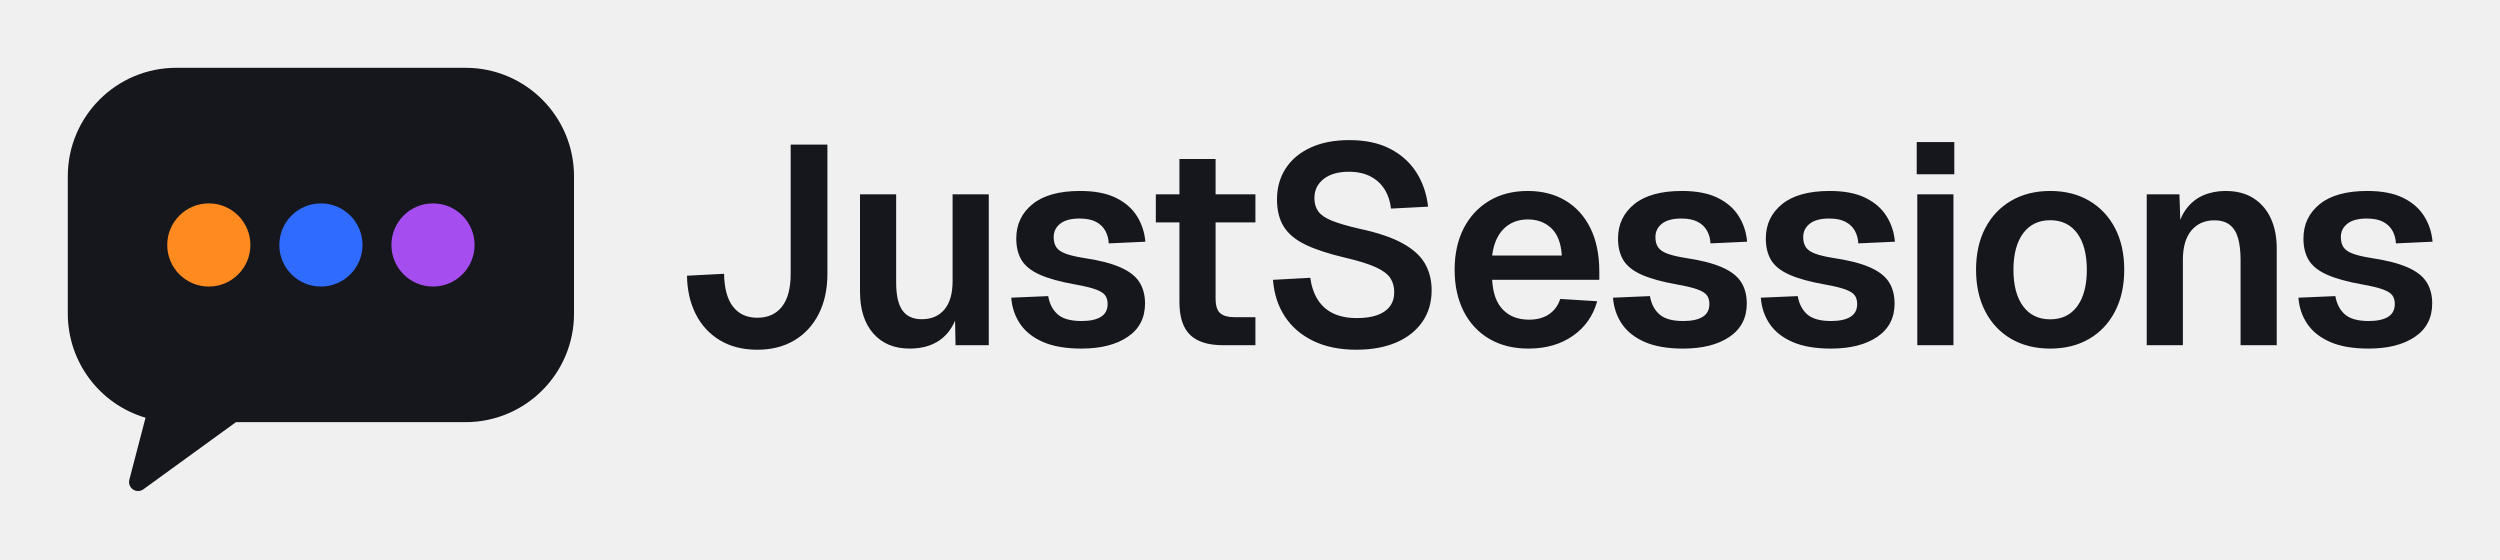
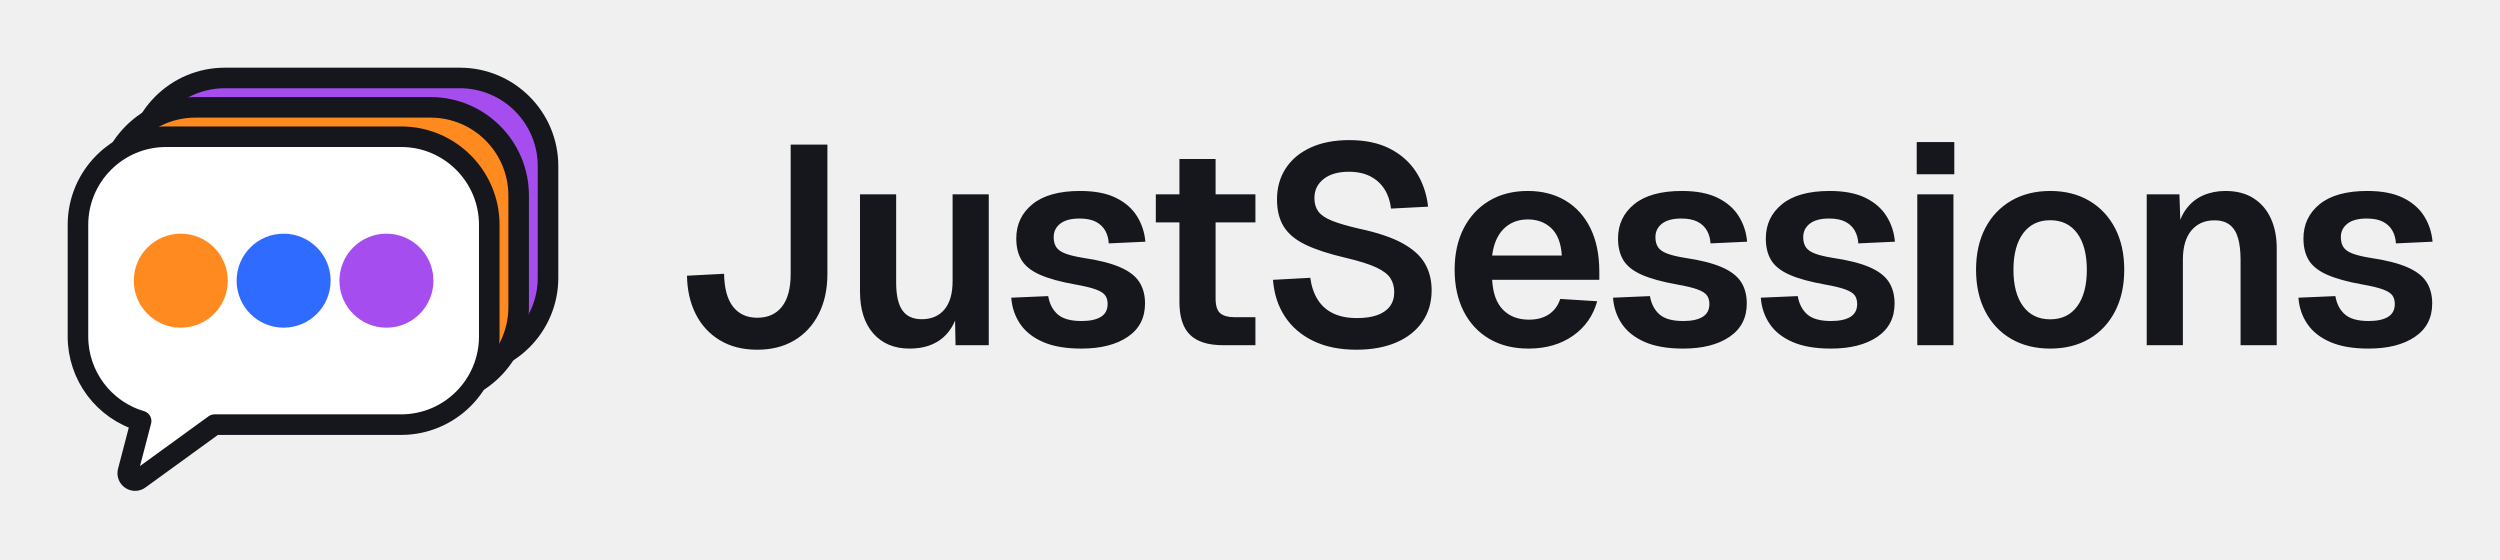
<svg xmlns="http://www.w3.org/2000/svg" width="885" height="198" viewBox="-24 -24 885 198">
-   <g transform="scale(0.32)">
-     <path d="M120,0 H440 A120,120 0 0 1 560,120 V272 A120,120 0 0 1 440,392 H186 L84,466 A10,10 0 0 1 68,456 L86,387.1 A120,120 0 0 1 0,272 V120 A120,120 0 0 1 120,0 Z" fill="#15171C" />
-     <circle cx="156" cy="196" r="46" fill="#FF8A1F" />
-     <circle cx="280" cy="196" r="46" fill="#2F6BFF" />
-     <circle cx="404" cy="196" r="46" fill="#A64DF0" />
+   <g transform="translate(3.6 3.6) scale(0.26)">
+     <path transform="translate(80 0)" d="M120,0 H440 A120,120 0 0 1 560,120 V272 A120,120 0 0 1 440,392 H186 L84,466 A10,10 0 0 1 68,456 L86,387.1 A120,120 0 0 1 0,272 V120 A120,120 0 0 1 120,0 Z" fill="#A64DF0" stroke="#15171C" stroke-width="28" stroke-linejoin="round" />
+     <path transform="translate(40 40)" d="M120,0 H440 A120,120 0 0 1 560,120 V272 A120,120 0 0 1 440,392 H186 L84,466 A10,10 0 0 1 68,456 L86,387.1 A120,120 0 0 1 0,272 V120 A120,120 0 0 1 120,0 Z" fill="#FF8A1F" stroke="#15171C" stroke-width="28" stroke-linejoin="round" />
+     <path transform="translate(0 80)" d="M120,0 H440 A120,120 0 0 1 560,120 V272 A120,120 0 0 1 440,392 H186 L84,466 A10,10 0 0 1 68,456 L86,387.1 A120,120 0 0 1 0,272 V120 A120,120 0 0 1 120,0 Z" fill="#FFFFFF" stroke="#15171C" stroke-width="28" stroke-linejoin="round" />
+     <g transform="translate(0 80)">
+       <circle cx="140" cy="196" r="64" fill="#FF8A1F" />
+       <circle cx="280" cy="196" r="64" fill="#2F6BFF" />
+       <circle cx="420" cy="196" r="64" fill="#A64DF0" />
+     </g>
  </g>
  <path transform="translate(213.7 98.2)" fill="#15171C" d="M30.38,1.60Q22.66,1.60 17.10,-1.77Q11.54,-5.14 8.57,-11.06Q5.60,-16.98 5.50,-24.60L18.62,-25.28Q18.76,-17.48 21.82,-13.60Q24.88,-9.72 30.38,-9.72Q36.02,-9.72 39.11,-13.64Q42.20,-17.56 42.20,-25.28L42.20,-71L55.20,-71L55.20,-25.28Q55.20,-17.06 52.10,-11.01Q49,-4.96 43.45,-1.68Q37.90,1.60 30.38,1.60ZM84.30,1.20Q76.16,1.20 71.45,-4.15Q66.74,-9.50 66.74,-19.02L66.74,-53.40L79.54,-53.40L79.54,-22.16Q79.54,-15.46 81.75,-12.33Q83.96,-9.20 88.58,-9.20Q93.76,-9.20 96.64,-12.65Q99.52,-16.10 99.52,-22.68L99.52,-53.40L112.32,-53.40L112.32,0L100.56,0L100.28,-14.66L101.94,-14.16Q100.66,-6.62 96.16,-2.71Q91.66,1.20 84.30,1.20ZM145.10,1.20Q136.92,1.20 131.57,-1.12Q126.22,-3.44 123.45,-7.51Q120.68,-11.58 120.28,-16.82L133.36,-17.38Q134.08,-13.22 136.75,-10.89Q139.42,-8.56 145.14,-8.56Q149.62,-8.56 152.01,-10.03Q154.40,-11.50 154.40,-14.60Q154.40,-16.42 153.55,-17.62Q152.70,-18.82 150.24,-19.73Q147.78,-20.64 143.02,-21.48Q134.94,-22.92 130.36,-24.98Q125.78,-27.04 123.92,-30.14Q122.06,-33.24 122.06,-37.76Q122.06,-45.26 127.81,-49.93Q133.56,-54.60 144.68,-54.60Q152.40,-54.60 157.33,-52.17Q162.26,-49.74 164.80,-45.66Q167.34,-41.58 167.76,-36.64L154.80,-36.04Q154.68,-38.54 153.56,-40.54Q152.44,-42.54 150.24,-43.69Q148.04,-44.84 144.48,-44.84Q139.94,-44.84 137.62,-43.02Q135.30,-41.20 135.30,-38.24Q135.30,-36.08 136.23,-34.69Q137.16,-33.30 139.47,-32.43Q141.78,-31.56 145.74,-30.92Q153.98,-29.70 158.78,-27.62Q163.58,-25.54 165.61,-22.39Q167.64,-19.24 167.64,-14.76Q167.64,-7.10 161.51,-2.95Q155.38,1.20 145.10,1.20ZM195.28,0Q187.32,0 183.57,-3.68Q179.82,-7.36 179.82,-15.28L179.82,-65.92L192.62,-65.92L192.62,-16.52Q192.62,-12.76 194.24,-11.34Q195.86,-9.92 199.20,-9.92L206.72,-9.92L206.72,0ZM171.46,-43.48L171.46,-53.40L206.72,-53.40L206.72,-43.48ZM242.48,1.60Q233.64,1.60 227.22,-1.50Q220.80,-4.60 217.15,-10.15Q213.50,-15.70 212.94,-23.14L226.14,-23.86Q226.76,-19.28 228.80,-16.08Q230.84,-12.88 234.29,-11.24Q237.74,-9.60 242.68,-9.60Q246.88,-9.60 249.82,-10.64Q252.76,-11.68 254.31,-13.74Q255.86,-15.80 255.86,-18.80Q255.86,-21.54 254.55,-23.65Q253.24,-25.76 249.53,-27.51Q245.82,-29.26 238.56,-30.96Q229.76,-33.02 224.45,-35.58Q219.14,-38.14 216.75,-41.98Q214.36,-45.82 214.36,-51.60Q214.36,-57.84 217.43,-62.57Q220.50,-67.30 226.24,-69.95Q231.98,-72.60 239.96,-72.60Q248.44,-72.60 254.36,-69.55Q260.28,-66.50 263.68,-61.20Q267.08,-55.90 267.84,-49.04L254.72,-48.36Q254.28,-52.26 252.43,-55.19Q250.58,-58.12 247.42,-59.76Q244.26,-61.40 239.76,-61.40Q234.12,-61.40 230.86,-58.83Q227.60,-56.26 227.60,-52.08Q227.60,-49.22 228.99,-47.33Q230.38,-45.44 233.84,-44.05Q237.30,-42.66 243.64,-41.20Q253.18,-39.16 258.77,-36.09Q264.36,-33.02 266.73,-28.90Q269.10,-24.78 269.10,-19.48Q269.10,-13 265.80,-8.25Q262.50,-3.50 256.52,-0.95Q250.54,1.60 242.48,1.60ZM303.38,1.20Q295.40,1.20 289.53,-2.24Q283.66,-5.68 280.45,-11.97Q277.24,-18.26 277.24,-26.70Q277.24,-35.14 280.45,-41.38Q283.66,-47.62 289.47,-51.11Q295.28,-54.60 303.14,-54.60Q310.76,-54.60 316.48,-51.19Q322.20,-47.78 325.33,-41.38Q328.46,-34.98 328.46,-26L328.46,-23.14L290.52,-23.14Q290.90,-16.08 294.35,-12.56Q297.80,-9.04 303.54,-9.04Q307.82,-9.04 310.65,-10.95Q313.48,-12.86 314.62,-16.38L327.70,-15.56Q325.56,-7.82 319.09,-3.31Q312.62,1.20 303.38,1.20ZM290.52,-31.74L315.18,-31.74Q314.78,-38.24 311.51,-41.38Q308.24,-44.52 303.14,-44.52Q298,-44.52 294.65,-41.23Q291.30,-37.94 290.52,-31.74ZM358.12,1.20Q349.94,1.20 344.59,-1.12Q339.24,-3.44 336.47,-7.51Q333.70,-11.58 333.30,-16.82L346.38,-17.38Q347.10,-13.22 349.77,-10.89Q352.44,-8.56 358.16,-8.56Q362.64,-8.56 365.03,-10.03Q367.42,-11.50 367.42,-14.60Q367.42,-16.42 366.57,-17.62Q365.72,-18.82 363.26,-19.73Q360.80,-20.64 356.04,-21.48Q347.96,-22.92 343.38,-24.98Q338.80,-27.04 336.94,-30.14Q335.08,-33.24 335.08,-37.76Q335.08,-45.26 340.83,-49.93Q346.58,-54.60 357.70,-54.60Q365.42,-54.60 370.35,-52.17Q375.28,-49.74 377.82,-45.66Q380.36,-41.58 380.78,-36.64L367.82,-36.04Q367.70,-38.54 366.58,-40.54Q365.46,-42.54 363.26,-43.69Q361.06,-44.84 357.50,-44.84Q352.96,-44.84 350.64,-43.02Q348.32,-41.20 348.32,-38.24Q348.32,-36.08 349.25,-34.69Q350.18,-33.30 352.49,-32.43Q354.80,-31.56 358.76,-30.92Q367,-29.70 371.80,-27.62Q376.60,-25.54 378.63,-22.39Q380.66,-19.24 380.66,-14.76Q380.66,-7.10 374.53,-2.95Q368.40,1.20 358.12,1.20ZM410.44,1.20Q402.26,1.20 396.91,-1.12Q391.56,-3.44 388.79,-7.51Q386.02,-11.58 385.62,-16.82L398.70,-17.38Q399.42,-13.22 402.09,-10.89Q404.76,-8.56 410.48,-8.56Q414.96,-8.56 417.35,-10.03Q419.74,-11.50 419.74,-14.60Q419.74,-16.42 418.89,-17.62Q418.04,-18.82 415.58,-19.73Q413.12,-20.64 408.36,-21.48Q400.28,-22.92 395.70,-24.98Q391.12,-27.04 389.26,-30.14Q387.40,-33.24 387.40,-37.76Q387.40,-45.26 393.15,-49.93Q398.90,-54.60 410.02,-54.60Q417.74,-54.60 422.67,-52.17Q427.60,-49.74 430.14,-45.66Q432.68,-41.58 433.10,-36.64L420.14,-36.04Q420.02,-38.54 418.90,-40.54Q417.78,-42.54 415.58,-43.69Q413.38,-44.84 409.82,-44.84Q405.28,-44.84 402.96,-43.02Q400.64,-41.20 400.64,-38.24Q400.64,-36.08 401.57,-34.69Q402.50,-33.30 404.81,-32.43Q407.12,-31.56 411.08,-30.92Q419.32,-29.70 424.12,-27.62Q428.92,-25.54 430.95,-22.39Q432.98,-19.24 432.98,-14.76Q432.98,-7.10 426.85,-2.95Q420.72,1.20 410.44,1.20ZM441.02,0L441.02,-53.40L453.82,-53.40L453.82,0ZM440.82,-60.50L440.82,-71.90L454.12,-71.90L454.12,-60.50ZM488.08,1.20Q480.18,1.20 474.26,-2.24Q468.34,-5.68 465.08,-11.97Q461.82,-18.26 461.82,-26.70Q461.82,-35.20 465.08,-41.44Q468.34,-47.68 474.26,-51.14Q480.18,-54.60 488.08,-54.60Q495.98,-54.60 501.87,-51.14Q507.76,-47.68 511.02,-41.44Q514.28,-35.20 514.28,-26.70Q514.28,-18.26 511.02,-11.97Q507.76,-5.68 501.87,-2.24Q495.98,1.20 488.08,1.20ZM488.08,-9.16Q494.26,-9.16 497.65,-13.79Q501.04,-18.42 501.04,-26.70Q501.04,-34.94 497.65,-39.59Q494.26,-44.24 488.08,-44.24Q481.90,-44.24 478.48,-39.59Q475.06,-34.94 475.06,-26.70Q475.06,-18.42 478.48,-13.79Q481.90,-9.16 488.08,-9.16ZM522.24,0L522.24,-53.40L533.82,-53.40L534.32,-38.42L532.76,-39.04Q533.60,-44.62 536.08,-48.03Q538.56,-51.44 542.19,-53.02Q545.82,-54.60 550.12,-54.60Q556.02,-54.60 560.05,-52.02Q564.08,-49.44 566.17,-44.89Q568.26,-40.34 568.26,-34.34L568.26,0L555.46,0L555.46,-30.22Q555.46,-34.72 554.59,-37.83Q553.72,-40.94 551.68,-42.57Q549.64,-44.20 546.20,-44.20Q541.06,-44.20 538.05,-40.61Q535.04,-37.02 535.04,-30.22L535.04,0ZM600.76,1.20Q592.58,1.20 587.23,-1.12Q581.88,-3.44 579.11,-7.51Q576.34,-11.58 575.94,-16.82L589.02,-17.38Q589.74,-13.22 592.41,-10.89Q595.08,-8.56 600.80,-8.56Q605.28,-8.56 607.67,-10.03Q610.06,-11.50 610.06,-14.60Q610.06,-16.42 609.21,-17.62Q608.36,-18.82 605.90,-19.73Q603.44,-20.64 598.68,-21.48Q590.60,-22.92 586.02,-24.98Q581.44,-27.04 579.58,-30.14Q577.72,-33.24 577.72,-37.76Q577.72,-45.26 583.47,-49.93Q589.22,-54.60 600.34,-54.60Q608.06,-54.60 612.99,-52.17Q617.92,-49.74 620.46,-45.66Q623,-41.58 623.42,-36.64L610.46,-36.04Q610.34,-38.54 609.22,-40.54Q608.10,-42.54 605.90,-43.69Q603.70,-44.84 600.14,-44.84Q595.60,-44.84 593.28,-43.02Q590.96,-41.20 590.96,-38.24Q590.96,-36.08 591.89,-34.69Q592.82,-33.30 595.13,-32.43Q597.44,-31.56 601.40,-30.92Q609.64,-29.70 614.44,-27.62Q619.24,-25.54 621.27,-22.39Q623.30,-19.24 623.30,-14.76Q623.30,-7.10 617.17,-2.95Q611.04,1.20 600.76,1.20Z" />
</svg>
